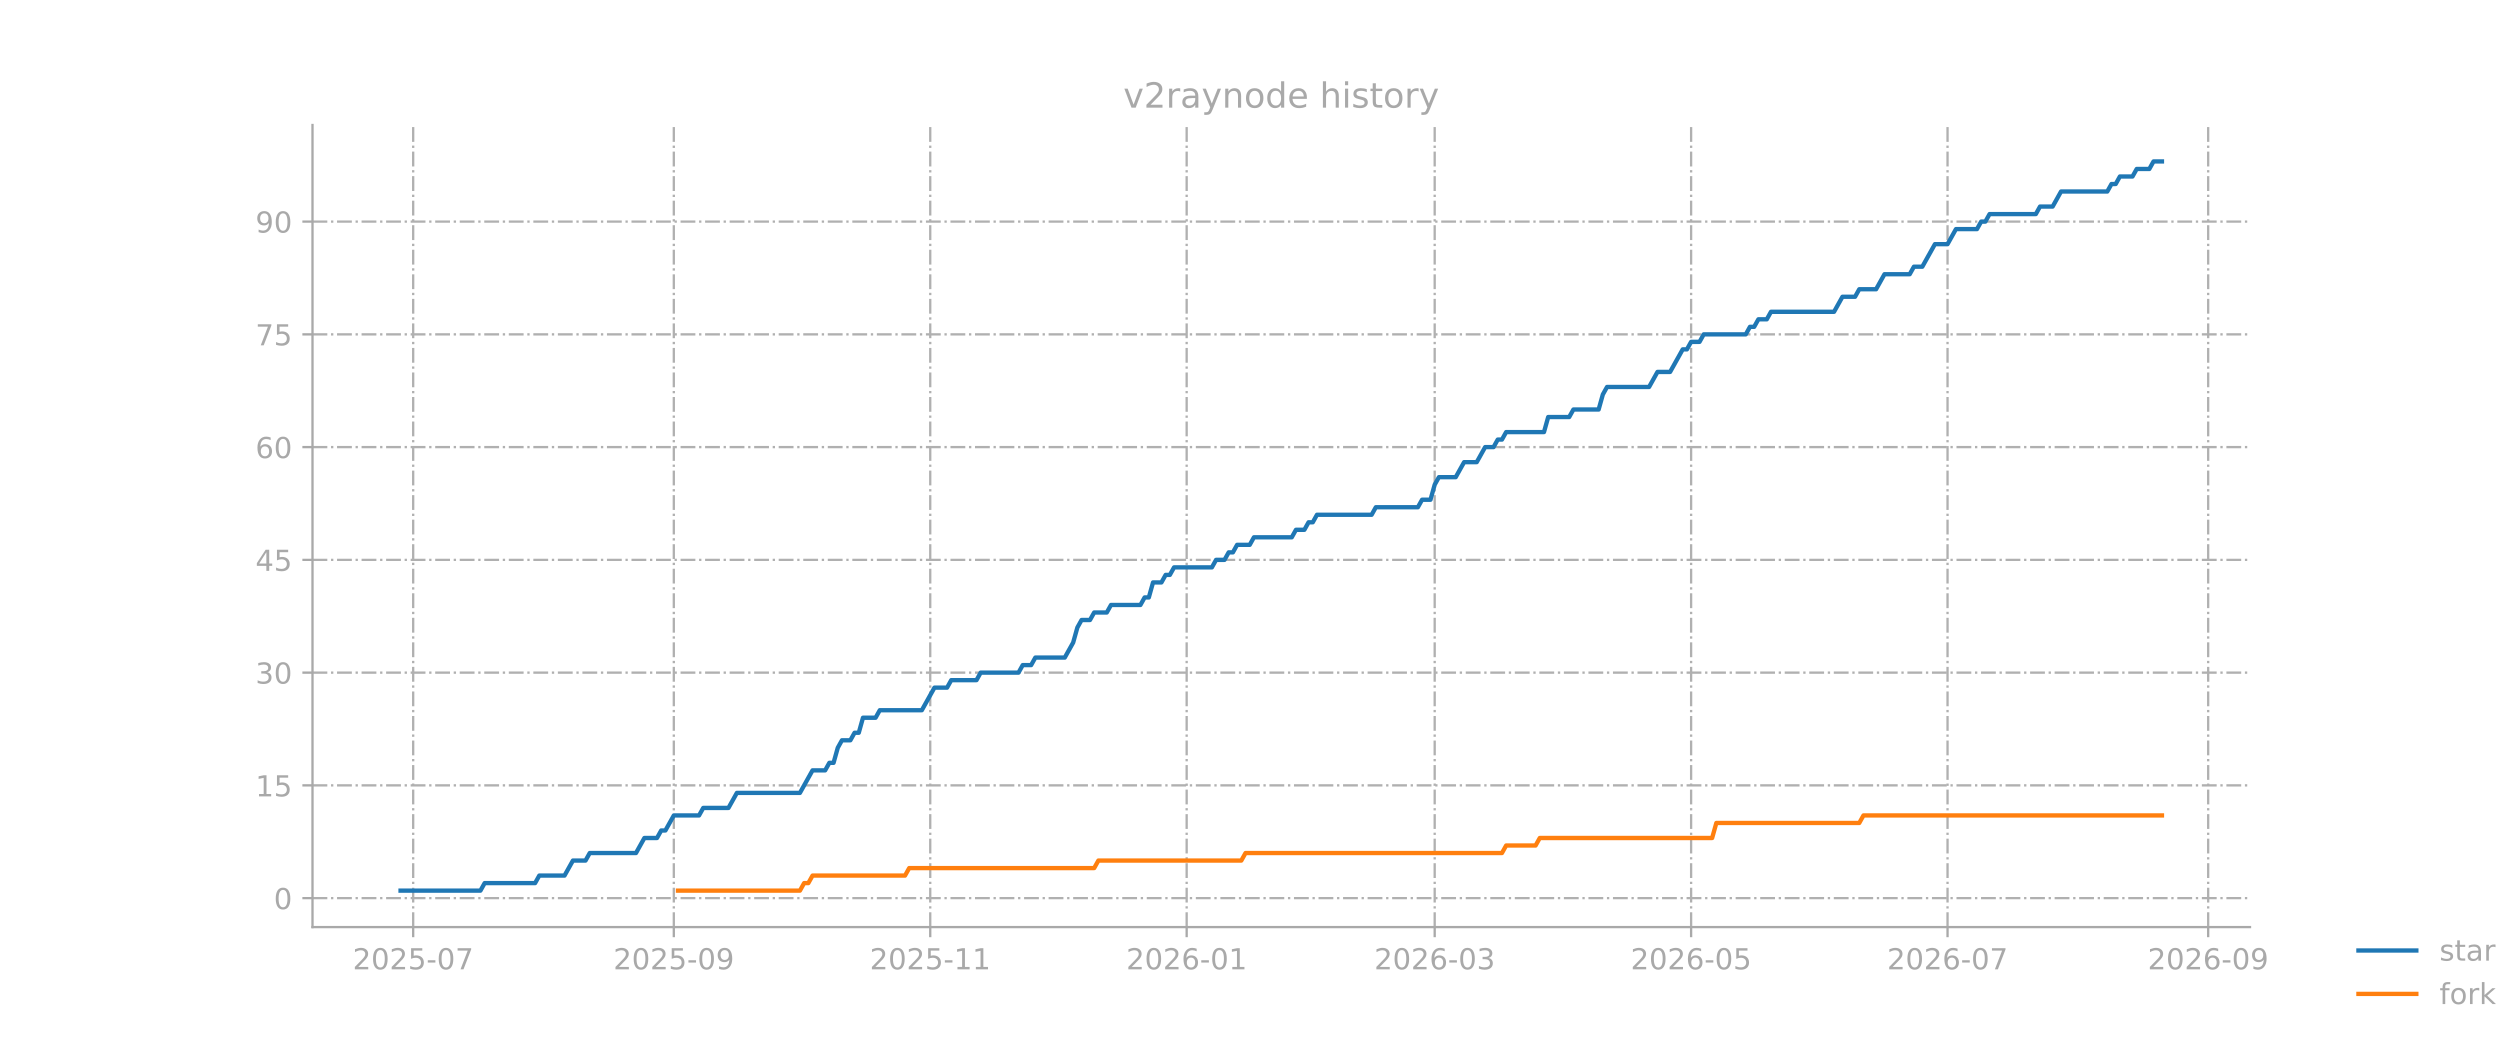
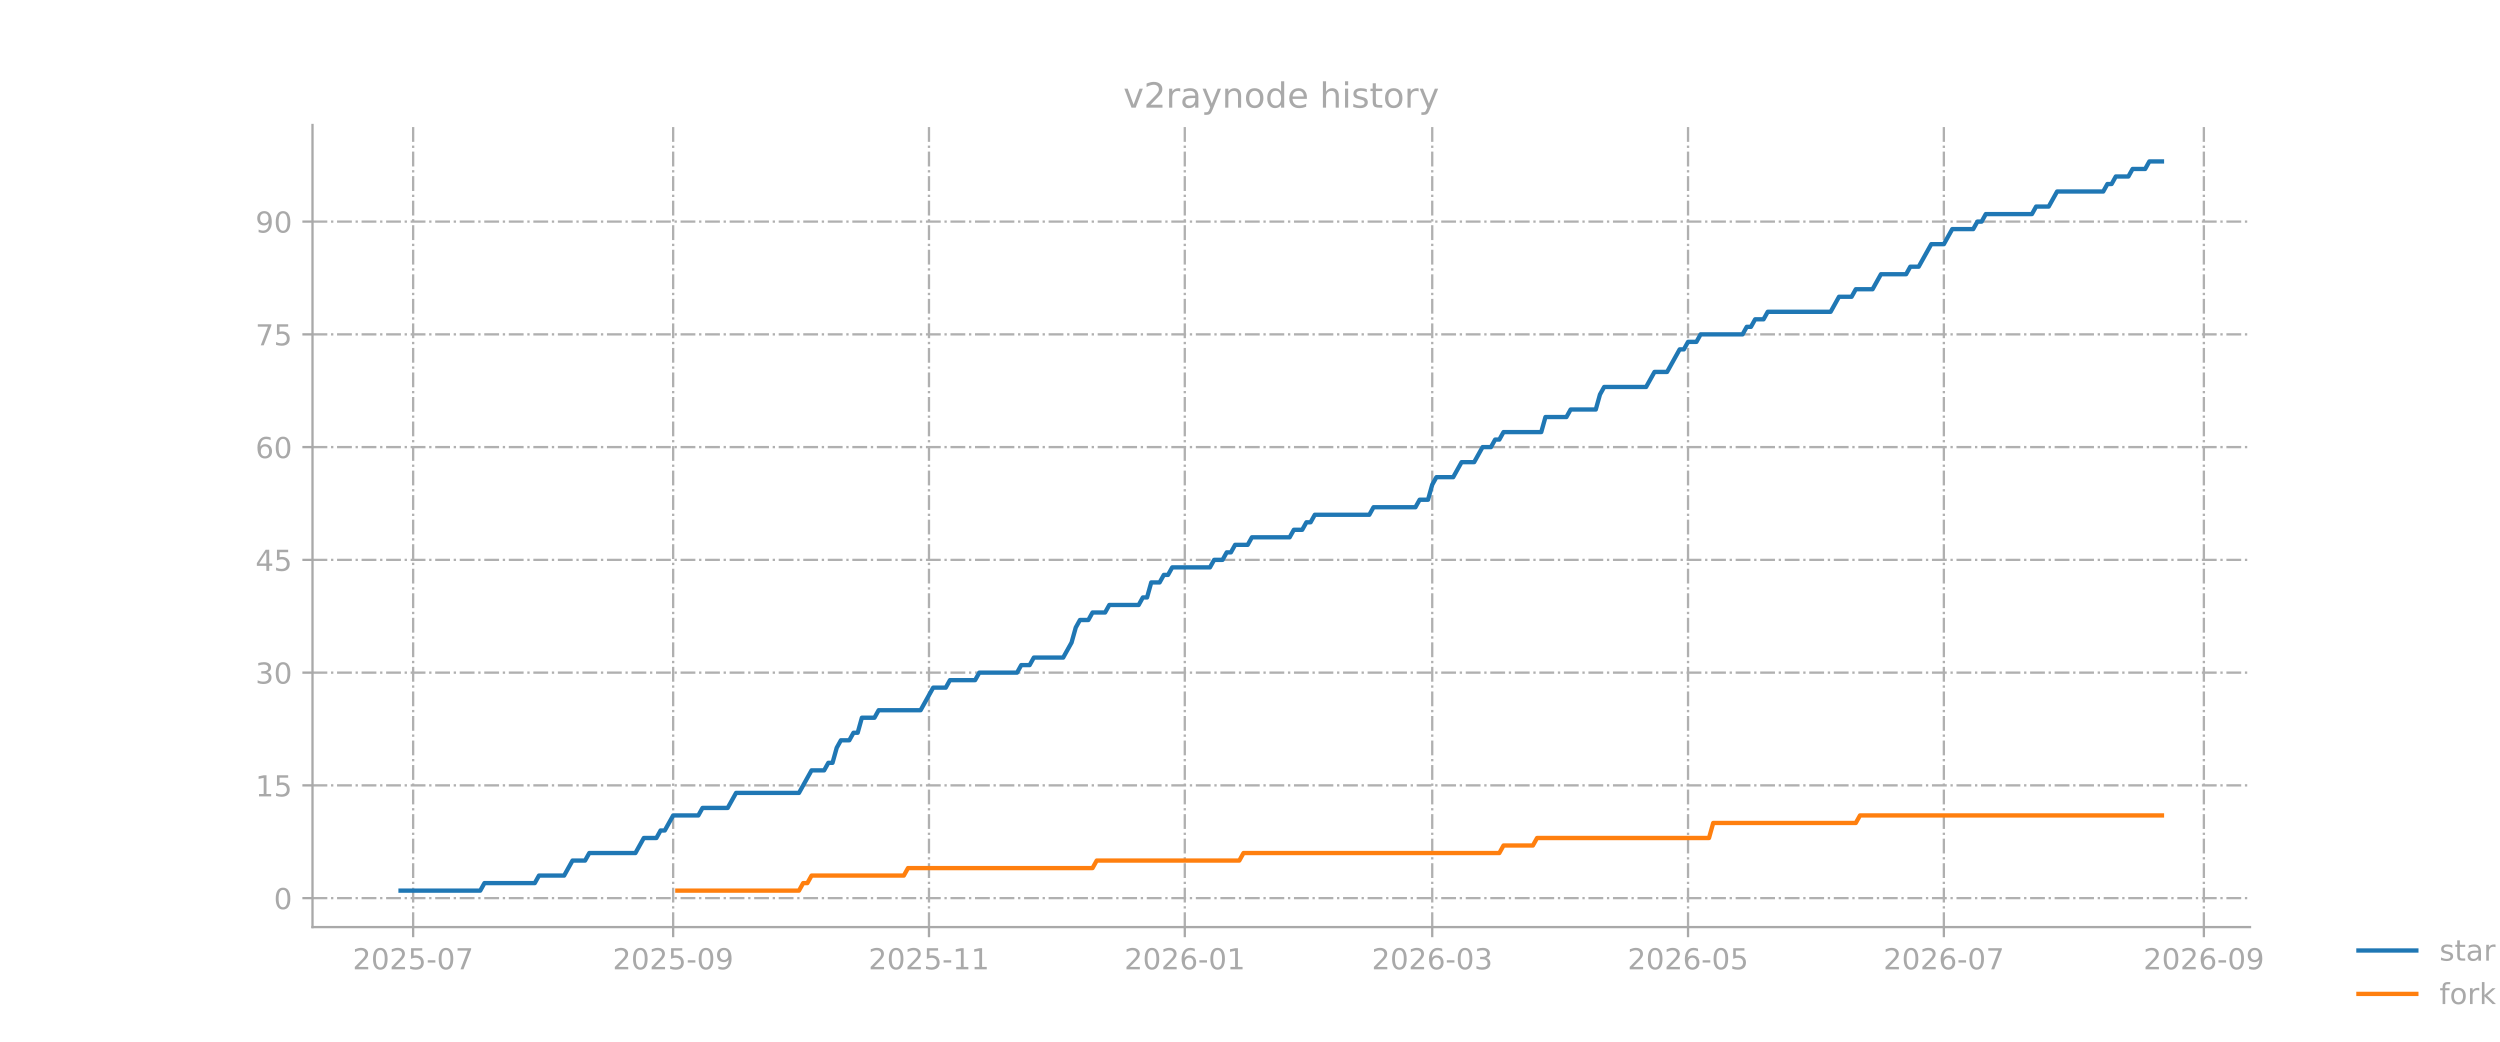
<svg xmlns="http://www.w3.org/2000/svg" xmlns:xlink="http://www.w3.org/1999/xlink" width="864pt" height="360pt" viewBox="0 0 864 360" version="1.1">
  <defs>
    <style type="text/css">*{stroke-linejoin: round; stroke-linecap: butt}</style>
  </defs>
  <g id="figure_1">
    <g id="patch_1">
      <path d="M 0 360  L 864 360  L 864 0  L 0 0  L 0 360  z " style="fill: none; opacity: 0" />
    </g>
    <g id="axes_1">
      <g id="patch_2">
        <path d="M 108 320.4  L 777.6 320.4  L 777.6 43.2  L 108 43.2  L 108 320.4  z " style="fill: none; opacity: 0" />
      </g>
      <g id="matplotlib.axis_1">
        <g id="xtick_1">
          <g id="line2d_1">
-             <path d="M 142.795 320.4  L 142.795 43.2  " clip-path="url(#p2f9c9a5c58)" style="fill: none; stroke-dasharray: 5.12,1.28,0.8,1.28; stroke-dashoffset: 0; stroke: #b0b0b0; stroke-width: 0.8" />
+             <path d="M 142.784 320.4  L 142.784 43.2  " clip-path="url(#pd4d6c31b87)" style="fill: none; stroke-dasharray: 5.12,1.28,0.8,1.28; stroke-dashoffset: 0; stroke: #b0b0b0; stroke-width: 0.8" />
          </g>
          <g id="line2d_2">
            <defs>
-               <path id="m6bf3523e8f" d="M 0 0  L 0 3.5  " style="stroke: #a9a9a9; stroke-width: 0.8" />
+               <path id="md8033466eb" d="M 0 0  L 0 3.5  " style="stroke: #a9a9a9; stroke-width: 0.8" />
            </defs>
            <g>
-               <use xlink:href="#m6bf3523e8f" x="142.795" y="320.4" style="fill: #a9a9a9; stroke: #a9a9a9; stroke-width: 0.8" />
+               <use xlink:href="#md8033466eb" x="142.784" y="320.4" style="fill: #a9a9a9; stroke: #a9a9a9; stroke-width: 0.8" />
            </g>
          </g>
          <g id="text_1">
-             <g style="fill: #a9a9a9" transform="translate(121.9034 334.9977) scale(0.1 -0.1)">
+             <g style="fill: #a9a9a9" transform="translate(121.893 334.9977) scale(0.1 -0.1)">
              <defs>
                <path id="DejaVuSans-15" d="M 1228 531  L 3431 531  L 3431 0  L 469 0  L 469 531  Q 828 903 1448 1529  Q 2069 2156 2228 2338  Q 2531 2678 2651 2914  Q 2772 3150 2772 3378  Q 2772 3750 2511 3984  Q 2250 4219 1831 4219  Q 1534 4219 1204 4116  Q 875 4013 500 3803  L 500 4441  Q 881 4594 1212 4672  Q 1544 4750 1819 4750  Q 2544 4750 2975 4387  Q 3406 4025 3406 3419  Q 3406 3131 3298 2873  Q 3191 2616 2906 2266  Q 2828 2175 2409 1742  Q 1991 1309 1228 531  z " transform="scale(0.015625)" />
                <path id="DejaVuSans-13" d="M 2034 4250  Q 1547 4250 1301 3770  Q 1056 3291 1056 2328  Q 1056 1369 1301 889  Q 1547 409 2034 409  Q 2525 409 2770 889  Q 3016 1369 3016 2328  Q 3016 3291 2770 3770  Q 2525 4250 2034 4250  z M 2034 4750  Q 2819 4750 3233 4129  Q 3647 3509 3647 2328  Q 3647 1150 3233 529  Q 2819 -91 2034 -91  Q 1250 -91 836 529  Q 422 1150 422 2328  Q 422 3509 836 4129  Q 1250 4750 2034 4750  z " transform="scale(0.015625)" />
                <path id="DejaVuSans-18" d="M 691 4666  L 3169 4666  L 3169 4134  L 1269 4134  L 1269 2991  Q 1406 3038 1543 3061  Q 1681 3084 1819 3084  Q 2600 3084 3056 2656  Q 3513 2228 3513 1497  Q 3513 744 3044 326  Q 2575 -91 1722 -91  Q 1428 -91 1123 -41  Q 819 9 494 109  L 494 744  Q 775 591 1075 516  Q 1375 441 1709 441  Q 2250 441 2565 725  Q 2881 1009 2881 1497  Q 2881 1984 2565 2268  Q 2250 2553 1709 2553  Q 1456 2553 1204 2497  Q 953 2441 691 2322  L 691 4666  z " transform="scale(0.015625)" />
                <path id="DejaVuSans-10" d="M 313 2009  L 1997 2009  L 1997 1497  L 313 1497  L 313 2009  z " transform="scale(0.015625)" />
                <path id="DejaVuSans-1a" d="M 525 4666  L 3525 4666  L 3525 4397  L 1831 0  L 1172 0  L 2766 4134  L 525 4134  L 525 4666  z " transform="scale(0.015625)" />
              </defs>
              <use xlink:href="#DejaVuSans-15" />
              <use xlink:href="#DejaVuSans-13" transform="translate(63.625 0)" />
              <use xlink:href="#DejaVuSans-15" transform="translate(127.25 0)" />
              <use xlink:href="#DejaVuSans-18" transform="translate(190.875 0)" />
              <use xlink:href="#DejaVuSans-10" transform="translate(254.5 0)" />
              <use xlink:href="#DejaVuSans-13" transform="translate(290.5781 0)" />
              <use xlink:href="#DejaVuSans-1a" transform="translate(354.2031 0)" />
            </g>
          </g>
        </g>
        <g id="xtick_2">
          <g id="line2d_3">
-             <path d="M 232.869 320.4  L 232.869 43.2  " clip-path="url(#p2f9c9a5c58)" style="fill: none; stroke-dasharray: 5.12,1.28,0.8,1.28; stroke-dashoffset: 0; stroke: #b0b0b0; stroke-width: 0.8" />
+             <path d="M 232.644 320.4  L 232.644 43.2  " clip-path="url(#pd4d6c31b87)" style="fill: none; stroke-dasharray: 5.12,1.28,0.8,1.28; stroke-dashoffset: 0; stroke: #b0b0b0; stroke-width: 0.8" />
          </g>
          <g id="line2d_4">
            <g>
-               <use xlink:href="#m6bf3523e8f" x="232.869" y="320.4" style="fill: #a9a9a9; stroke: #a9a9a9; stroke-width: 0.8" />
+               <use xlink:href="#md8033466eb" x="232.644" y="320.4" style="fill: #a9a9a9; stroke: #a9a9a9; stroke-width: 0.8" />
            </g>
          </g>
          <g id="text_2">
-             <g style="fill: #a9a9a9" transform="translate(211.9776 334.9977) scale(0.1 -0.1)">
+             <g style="fill: #a9a9a9" transform="translate(211.7527 334.9977) scale(0.1 -0.1)">
              <defs>
                <path id="DejaVuSans-1c" d="M 703 97  L 703 672  Q 941 559 1184 500  Q 1428 441 1663 441  Q 2288 441 2617 861  Q 2947 1281 2994 2138  Q 2813 1869 2534 1725  Q 2256 1581 1919 1581  Q 1219 1581 811 2004  Q 403 2428 403 3163  Q 403 3881 828 4315  Q 1253 4750 1959 4750  Q 2769 4750 3195 4129  Q 3622 3509 3622 2328  Q 3622 1225 3098 567  Q 2575 -91 1691 -91  Q 1453 -91 1209 -44  Q 966 3 703 97  z M 1959 2075  Q 2384 2075 2632 2365  Q 2881 2656 2881 3163  Q 2881 3666 2632 3958  Q 2384 4250 1959 4250  Q 1534 4250 1286 3958  Q 1038 3666 1038 3163  Q 1038 2656 1286 2365  Q 1534 2075 1959 2075  z " transform="scale(0.015625)" />
              </defs>
              <use xlink:href="#DejaVuSans-15" />
              <use xlink:href="#DejaVuSans-13" transform="translate(63.625 0)" />
              <use xlink:href="#DejaVuSans-15" transform="translate(127.25 0)" />
              <use xlink:href="#DejaVuSans-18" transform="translate(190.875 0)" />
              <use xlink:href="#DejaVuSans-10" transform="translate(254.5 0)" />
              <use xlink:href="#DejaVuSans-13" transform="translate(290.5781 0)" />
              <use xlink:href="#DejaVuSans-1c" transform="translate(354.2031 0)" />
            </g>
          </g>
        </g>
        <g id="xtick_3">
          <g id="line2d_5">
-             <path d="M 321.49 320.4  L 321.49 43.2  " clip-path="url(#p2f9c9a5c58)" style="fill: none; stroke-dasharray: 5.12,1.28,0.8,1.28; stroke-dashoffset: 0; stroke: #b0b0b0; stroke-width: 0.8" />
+             <path d="M 321.055 320.4  L 321.055 43.2  " clip-path="url(#pd4d6c31b87)" style="fill: none; stroke-dasharray: 5.12,1.28,0.8,1.28; stroke-dashoffset: 0; stroke: #b0b0b0; stroke-width: 0.8" />
          </g>
          <g id="line2d_6">
            <g>
-               <use xlink:href="#m6bf3523e8f" x="321.49" y="320.4" style="fill: #a9a9a9; stroke: #a9a9a9; stroke-width: 0.8" />
+               <use xlink:href="#md8033466eb" x="321.055" y="320.4" style="fill: #a9a9a9; stroke: #a9a9a9; stroke-width: 0.8" />
            </g>
          </g>
          <g id="text_3">
-             <g style="fill: #a9a9a9" transform="translate(300.599 334.9977) scale(0.1 -0.1)">
+             <g style="fill: #a9a9a9" transform="translate(300.1631 334.9977) scale(0.1 -0.1)">
              <defs>
                <path id="DejaVuSans-14" d="M 794 531  L 1825 531  L 1825 4091  L 703 3866  L 703 4441  L 1819 4666  L 2450 4666  L 2450 531  L 3481 531  L 3481 0  L 794 0  L 794 531  z " transform="scale(0.015625)" />
              </defs>
              <use xlink:href="#DejaVuSans-15" />
              <use xlink:href="#DejaVuSans-13" transform="translate(63.625 0)" />
              <use xlink:href="#DejaVuSans-15" transform="translate(127.25 0)" />
              <use xlink:href="#DejaVuSans-18" transform="translate(190.875 0)" />
              <use xlink:href="#DejaVuSans-10" transform="translate(254.5 0)" />
              <use xlink:href="#DejaVuSans-14" transform="translate(290.5781 0)" />
              <use xlink:href="#DejaVuSans-14" transform="translate(354.2031 0)" />
            </g>
          </g>
        </g>
        <g id="xtick_4">
          <g id="line2d_7">
-             <path d="M 410.112 320.4  L 410.112 43.2  " clip-path="url(#p2f9c9a5c58)" style="fill: none; stroke-dasharray: 5.12,1.28,0.8,1.28; stroke-dashoffset: 0; stroke: #b0b0b0; stroke-width: 0.8" />
+             <path d="M 409.465 320.4  L 409.465 43.2  " clip-path="url(#pd4d6c31b87)" style="fill: none; stroke-dasharray: 5.12,1.28,0.8,1.28; stroke-dashoffset: 0; stroke: #b0b0b0; stroke-width: 0.8" />
          </g>
          <g id="line2d_8">
            <g>
-               <use xlink:href="#m6bf3523e8f" x="410.112" y="320.4" style="fill: #a9a9a9; stroke: #a9a9a9; stroke-width: 0.8" />
+               <use xlink:href="#md8033466eb" x="409.465" y="320.4" style="fill: #a9a9a9; stroke: #a9a9a9; stroke-width: 0.8" />
            </g>
          </g>
          <g id="text_4">
-             <g style="fill: #a9a9a9" transform="translate(389.2204 334.9977) scale(0.1 -0.1)">
+             <g style="fill: #a9a9a9" transform="translate(388.5735 334.9977) scale(0.1 -0.1)">
              <defs>
                <path id="DejaVuSans-19" d="M 2113 2584  Q 1688 2584 1439 2293  Q 1191 2003 1191 1497  Q 1191 994 1439 701  Q 1688 409 2113 409  Q 2538 409 2786 701  Q 3034 994 3034 1497  Q 3034 2003 2786 2293  Q 2538 2584 2113 2584  z M 3366 4563  L 3366 3988  Q 3128 4100 2886 4159  Q 2644 4219 2406 4219  Q 1781 4219 1451 3797  Q 1122 3375 1075 2522  Q 1259 2794 1537 2939  Q 1816 3084 2150 3084  Q 2853 3084 3261 2657  Q 3669 2231 3669 1497  Q 3669 778 3244 343  Q 2819 -91 2113 -91  Q 1303 -91 875 529  Q 447 1150 447 2328  Q 447 3434 972 4092  Q 1497 4750 2381 4750  Q 2619 4750 2861 4703  Q 3103 4656 3366 4563  z " transform="scale(0.015625)" />
              </defs>
              <use xlink:href="#DejaVuSans-15" />
              <use xlink:href="#DejaVuSans-13" transform="translate(63.625 0)" />
              <use xlink:href="#DejaVuSans-15" transform="translate(127.25 0)" />
              <use xlink:href="#DejaVuSans-19" transform="translate(190.875 0)" />
              <use xlink:href="#DejaVuSans-10" transform="translate(254.5 0)" />
              <use xlink:href="#DejaVuSans-13" transform="translate(290.5781 0)" />
              <use xlink:href="#DejaVuSans-14" transform="translate(354.2031 0)" />
            </g>
          </g>
        </g>
        <g id="xtick_5">
          <g id="line2d_9">
-             <path d="M 495.828 320.4  L 495.828 43.2  " clip-path="url(#p2f9c9a5c58)" style="fill: none; stroke-dasharray: 5.12,1.28,0.8,1.28; stroke-dashoffset: 0; stroke: #b0b0b0; stroke-width: 0.8" />
+             <path d="M 494.977 320.4  L 494.977 43.2  " clip-path="url(#pd4d6c31b87)" style="fill: none; stroke-dasharray: 5.12,1.28,0.8,1.28; stroke-dashoffset: 0; stroke: #b0b0b0; stroke-width: 0.8" />
          </g>
          <g id="line2d_10">
            <g>
-               <use xlink:href="#m6bf3523e8f" x="495.828" y="320.4" style="fill: #a9a9a9; stroke: #a9a9a9; stroke-width: 0.8" />
+               <use xlink:href="#md8033466eb" x="494.977" y="320.4" style="fill: #a9a9a9; stroke: #a9a9a9; stroke-width: 0.8" />
            </g>
          </g>
          <g id="text_5">
-             <g style="fill: #a9a9a9" transform="translate(474.9361 334.9977) scale(0.1 -0.1)">
+             <g style="fill: #a9a9a9" transform="translate(474.0852 334.9977) scale(0.1 -0.1)">
              <defs>
                <path id="DejaVuSans-16" d="M 2597 2516  Q 3050 2419 3304 2112  Q 3559 1806 3559 1356  Q 3559 666 3084 287  Q 2609 -91 1734 -91  Q 1441 -91 1130 -33  Q 819 25 488 141  L 488 750  Q 750 597 1062 519  Q 1375 441 1716 441  Q 2309 441 2620 675  Q 2931 909 2931 1356  Q 2931 1769 2642 2001  Q 2353 2234 1838 2234  L 1294 2234  L 1294 2753  L 1863 2753  Q 2328 2753 2575 2939  Q 2822 3125 2822 3475  Q 2822 3834 2567 4026  Q 2313 4219 1838 4219  Q 1578 4219 1281 4162  Q 984 4106 628 3988  L 628 4550  Q 988 4650 1302 4700  Q 1616 4750 1894 4750  Q 2613 4750 3031 4423  Q 3450 4097 3450 3541  Q 3450 3153 3228 2886  Q 3006 2619 2597 2516  z " transform="scale(0.015625)" />
              </defs>
              <use xlink:href="#DejaVuSans-15" />
              <use xlink:href="#DejaVuSans-13" transform="translate(63.625 0)" />
              <use xlink:href="#DejaVuSans-15" transform="translate(127.25 0)" />
              <use xlink:href="#DejaVuSans-19" transform="translate(190.875 0)" />
              <use xlink:href="#DejaVuSans-10" transform="translate(254.5 0)" />
              <use xlink:href="#DejaVuSans-13" transform="translate(290.5781 0)" />
              <use xlink:href="#DejaVuSans-16" transform="translate(354.2031 0)" />
            </g>
          </g>
        </g>
        <g id="xtick_6">
          <g id="line2d_11">
-             <path d="M 584.449 320.4  L 584.449 43.2  " clip-path="url(#p2f9c9a5c58)" style="fill: none; stroke-dasharray: 5.12,1.28,0.8,1.28; stroke-dashoffset: 0; stroke: #b0b0b0; stroke-width: 0.8" />
+             <path d="M 583.387 320.4  L 583.387 43.2  " clip-path="url(#pd4d6c31b87)" style="fill: none; stroke-dasharray: 5.12,1.28,0.8,1.28; stroke-dashoffset: 0; stroke: #b0b0b0; stroke-width: 0.8" />
          </g>
          <g id="line2d_12">
            <g>
-               <use xlink:href="#m6bf3523e8f" x="584.449" y="320.4" style="fill: #a9a9a9; stroke: #a9a9a9; stroke-width: 0.8" />
+               <use xlink:href="#md8033466eb" x="583.387" y="320.4" style="fill: #a9a9a9; stroke: #a9a9a9; stroke-width: 0.8" />
            </g>
          </g>
          <g id="text_6">
-             <g style="fill: #a9a9a9" transform="translate(563.5575 334.9977) scale(0.1 -0.1)">
+             <g style="fill: #a9a9a9" transform="translate(562.4956 334.9977) scale(0.1 -0.1)">
              <use xlink:href="#DejaVuSans-15" />
              <use xlink:href="#DejaVuSans-13" transform="translate(63.625 0)" />
              <use xlink:href="#DejaVuSans-15" transform="translate(127.25 0)" />
              <use xlink:href="#DejaVuSans-19" transform="translate(190.875 0)" />
              <use xlink:href="#DejaVuSans-10" transform="translate(254.5 0)" />
              <use xlink:href="#DejaVuSans-13" transform="translate(290.5781 0)" />
              <use xlink:href="#DejaVuSans-18" transform="translate(354.2031 0)" />
            </g>
          </g>
        </g>
        <g id="xtick_7">
          <g id="line2d_13">
-             <path d="M 673.07 320.4  L 673.07 43.2  " clip-path="url(#p2f9c9a5c58)" style="fill: none; stroke-dasharray: 5.12,1.28,0.8,1.28; stroke-dashoffset: 0; stroke: #b0b0b0; stroke-width: 0.8" />
+             <path d="M 671.797 320.4  L 671.797 43.2  " clip-path="url(#pd4d6c31b87)" style="fill: none; stroke-dasharray: 5.12,1.28,0.8,1.28; stroke-dashoffset: 0; stroke: #b0b0b0; stroke-width: 0.8" />
          </g>
          <g id="line2d_14">
            <g>
-               <use xlink:href="#m6bf3523e8f" x="673.07" y="320.4" style="fill: #a9a9a9; stroke: #a9a9a9; stroke-width: 0.8" />
+               <use xlink:href="#md8033466eb" x="671.797" y="320.4" style="fill: #a9a9a9; stroke: #a9a9a9; stroke-width: 0.8" />
            </g>
          </g>
          <g id="text_7">
-             <g style="fill: #a9a9a9" transform="translate(652.1789 334.9977) scale(0.1 -0.1)">
+             <g style="fill: #a9a9a9" transform="translate(650.906 334.9977) scale(0.1 -0.1)">
              <use xlink:href="#DejaVuSans-15" />
              <use xlink:href="#DejaVuSans-13" transform="translate(63.625 0)" />
              <use xlink:href="#DejaVuSans-15" transform="translate(127.25 0)" />
              <use xlink:href="#DejaVuSans-19" transform="translate(190.875 0)" />
              <use xlink:href="#DejaVuSans-10" transform="translate(254.5 0)" />
              <use xlink:href="#DejaVuSans-13" transform="translate(290.5781 0)" />
              <use xlink:href="#DejaVuSans-1a" transform="translate(354.2031 0)" />
            </g>
          </g>
        </g>
        <g id="xtick_8">
          <g id="line2d_15">
-             <path d="M 763.145 320.4  L 763.145 43.2  " clip-path="url(#p2f9c9a5c58)" style="fill: none; stroke-dasharray: 5.12,1.28,0.8,1.28; stroke-dashoffset: 0; stroke: #b0b0b0; stroke-width: 0.8" />
+             <path d="M 761.657 320.4  L 761.657 43.2  " clip-path="url(#pd4d6c31b87)" style="fill: none; stroke-dasharray: 5.12,1.28,0.8,1.28; stroke-dashoffset: 0; stroke: #b0b0b0; stroke-width: 0.8" />
          </g>
          <g id="line2d_16">
            <g>
-               <use xlink:href="#m6bf3523e8f" x="763.145" y="320.4" style="fill: #a9a9a9; stroke: #a9a9a9; stroke-width: 0.8" />
+               <use xlink:href="#md8033466eb" x="761.657" y="320.4" style="fill: #a9a9a9; stroke: #a9a9a9; stroke-width: 0.8" />
            </g>
          </g>
          <g id="text_8">
-             <g style="fill: #a9a9a9" transform="translate(742.2531 334.9977) scale(0.1 -0.1)">
+             <g style="fill: #a9a9a9" transform="translate(740.7657 334.9977) scale(0.1 -0.1)">
              <use xlink:href="#DejaVuSans-15" />
              <use xlink:href="#DejaVuSans-13" transform="translate(63.625 0)" />
              <use xlink:href="#DejaVuSans-15" transform="translate(127.25 0)" />
              <use xlink:href="#DejaVuSans-19" transform="translate(190.875 0)" />
              <use xlink:href="#DejaVuSans-10" transform="translate(254.5 0)" />
              <use xlink:href="#DejaVuSans-13" transform="translate(290.5781 0)" />
              <use xlink:href="#DejaVuSans-1c" transform="translate(354.2031 0)" />
            </g>
          </g>
        </g>
      </g>
      <g id="matplotlib.axis_2">
        <g id="ytick_1">
          <g id="line2d_17">
-             <path d="M 108 310.398  L 777.6 310.398  " clip-path="url(#p2f9c9a5c58)" style="fill: none; stroke-dasharray: 5.12,1.28,0.8,1.28; stroke-dashoffset: 0; stroke: #b0b0b0; stroke-width: 0.8" />
+             <path d="M 108 310.398  L 777.6 310.398  " clip-path="url(#pd4d6c31b87)" style="fill: none; stroke-dasharray: 5.12,1.28,0.8,1.28; stroke-dashoffset: 0; stroke: #b0b0b0; stroke-width: 0.8" />
          </g>
          <g id="line2d_18">
            <defs>
-               <path id="m1bc4c76078" d="M 0 0  L -3.5 0  " style="stroke: #a9a9a9; stroke-width: 0.8" />
+               <path id="m3fe2260730" d="M 0 0  L -3.5 0  " style="stroke: #a9a9a9; stroke-width: 0.8" />
            </defs>
            <g>
-               <use xlink:href="#m1bc4c76078" x="108" y="310.398" style="fill: #a9a9a9; stroke: #a9a9a9; stroke-width: 0.8" />
+               <use xlink:href="#m3fe2260730" x="108" y="310.398" style="fill: #a9a9a9; stroke: #a9a9a9; stroke-width: 0.8" />
            </g>
          </g>
          <g id="text_9">
            <g style="fill: #a9a9a9" transform="translate(94.6375 314.1968) scale(0.1 -0.1)">
              <use xlink:href="#DejaVuSans-13" />
            </g>
          </g>
        </g>
        <g id="ytick_2">
          <g id="line2d_19">
-             <path d="M 108 271.429  L 777.6 271.429  " clip-path="url(#p2f9c9a5c58)" style="fill: none; stroke-dasharray: 5.12,1.28,0.8,1.28; stroke-dashoffset: 0; stroke: #b0b0b0; stroke-width: 0.8" />
+             <path d="M 108 271.429  L 777.6 271.429  " clip-path="url(#pd4d6c31b87)" style="fill: none; stroke-dasharray: 5.12,1.28,0.8,1.28; stroke-dashoffset: 0; stroke: #b0b0b0; stroke-width: 0.8" />
          </g>
          <g id="line2d_20">
            <g>
-               <use xlink:href="#m1bc4c76078" x="108" y="271.429" style="fill: #a9a9a9; stroke: #a9a9a9; stroke-width: 0.8" />
+               <use xlink:href="#m3fe2260730" x="108" y="271.429" style="fill: #a9a9a9; stroke: #a9a9a9; stroke-width: 0.8" />
            </g>
          </g>
          <g id="text_10">
            <g style="fill: #a9a9a9" transform="translate(88.275 275.2277) scale(0.1 -0.1)">
              <use xlink:href="#DejaVuSans-14" />
              <use xlink:href="#DejaVuSans-18" transform="translate(63.625 0)" />
            </g>
          </g>
        </g>
        <g id="ytick_3">
          <g id="line2d_21">
-             <path d="M 108 232.46  L 777.6 232.46  " clip-path="url(#p2f9c9a5c58)" style="fill: none; stroke-dasharray: 5.12,1.28,0.8,1.28; stroke-dashoffset: 0; stroke: #b0b0b0; stroke-width: 0.8" />
+             <path d="M 108 232.46  L 777.6 232.46  " clip-path="url(#pd4d6c31b87)" style="fill: none; stroke-dasharray: 5.12,1.28,0.8,1.28; stroke-dashoffset: 0; stroke: #b0b0b0; stroke-width: 0.8" />
          </g>
          <g id="line2d_22">
            <g>
-               <use xlink:href="#m1bc4c76078" x="108" y="232.46" style="fill: #a9a9a9; stroke: #a9a9a9; stroke-width: 0.8" />
+               <use xlink:href="#m3fe2260730" x="108" y="232.46" style="fill: #a9a9a9; stroke: #a9a9a9; stroke-width: 0.8" />
            </g>
          </g>
          <g id="text_11">
            <g style="fill: #a9a9a9" transform="translate(88.275 236.2586) scale(0.1 -0.1)">
              <use xlink:href="#DejaVuSans-16" />
              <use xlink:href="#DejaVuSans-13" transform="translate(63.625 0)" />
            </g>
          </g>
        </g>
        <g id="ytick_4">
          <g id="line2d_23">
-             <path d="M 108 193.491  L 777.6 193.491  " clip-path="url(#p2f9c9a5c58)" style="fill: none; stroke-dasharray: 5.12,1.28,0.8,1.28; stroke-dashoffset: 0; stroke: #b0b0b0; stroke-width: 0.8" />
+             <path d="M 108 193.491  L 777.6 193.491  " clip-path="url(#pd4d6c31b87)" style="fill: none; stroke-dasharray: 5.12,1.28,0.8,1.28; stroke-dashoffset: 0; stroke: #b0b0b0; stroke-width: 0.8" />
          </g>
          <g id="line2d_24">
            <g>
-               <use xlink:href="#m1bc4c76078" x="108" y="193.491" style="fill: #a9a9a9; stroke: #a9a9a9; stroke-width: 0.8" />
+               <use xlink:href="#m3fe2260730" x="108" y="193.491" style="fill: #a9a9a9; stroke: #a9a9a9; stroke-width: 0.8" />
            </g>
          </g>
          <g id="text_12">
            <g style="fill: #a9a9a9" transform="translate(88.275 197.2895) scale(0.1 -0.1)">
              <defs>
                <path id="DejaVuSans-17" d="M 2419 4116  L 825 1625  L 2419 1625  L 2419 4116  z M 2253 4666  L 3047 4666  L 3047 1625  L 3713 1625  L 3713 1100  L 3047 1100  L 3047 0  L 2419 0  L 2419 1100  L 313 1100  L 313 1709  L 2253 4666  z " transform="scale(0.015625)" />
              </defs>
              <use xlink:href="#DejaVuSans-17" />
              <use xlink:href="#DejaVuSans-18" transform="translate(63.625 0)" />
            </g>
          </g>
        </g>
        <g id="ytick_5">
          <g id="line2d_25">
-             <path d="M 108 154.522  L 777.6 154.522  " clip-path="url(#p2f9c9a5c58)" style="fill: none; stroke-dasharray: 5.12,1.28,0.8,1.28; stroke-dashoffset: 0; stroke: #b0b0b0; stroke-width: 0.8" />
+             <path d="M 108 154.522  L 777.6 154.522  " clip-path="url(#pd4d6c31b87)" style="fill: none; stroke-dasharray: 5.12,1.28,0.8,1.28; stroke-dashoffset: 0; stroke: #b0b0b0; stroke-width: 0.8" />
          </g>
          <g id="line2d_26">
            <g>
-               <use xlink:href="#m1bc4c76078" x="108" y="154.522" style="fill: #a9a9a9; stroke: #a9a9a9; stroke-width: 0.8" />
+               <use xlink:href="#m3fe2260730" x="108" y="154.522" style="fill: #a9a9a9; stroke: #a9a9a9; stroke-width: 0.8" />
            </g>
          </g>
          <g id="text_13">
            <g style="fill: #a9a9a9" transform="translate(88.275 158.3205) scale(0.1 -0.1)">
              <use xlink:href="#DejaVuSans-19" />
              <use xlink:href="#DejaVuSans-13" transform="translate(63.625 0)" />
            </g>
          </g>
        </g>
        <g id="ytick_6">
          <g id="line2d_27">
-             <path d="M 108 115.553  L 777.6 115.553  " clip-path="url(#p2f9c9a5c58)" style="fill: none; stroke-dasharray: 5.12,1.28,0.8,1.28; stroke-dashoffset: 0; stroke: #b0b0b0; stroke-width: 0.8" />
+             <path d="M 108 115.553  L 777.6 115.553  " clip-path="url(#pd4d6c31b87)" style="fill: none; stroke-dasharray: 5.12,1.28,0.8,1.28; stroke-dashoffset: 0; stroke: #b0b0b0; stroke-width: 0.8" />
          </g>
          <g id="line2d_28">
            <g>
-               <use xlink:href="#m1bc4c76078" x="108" y="115.553" style="fill: #a9a9a9; stroke: #a9a9a9; stroke-width: 0.8" />
+               <use xlink:href="#m3fe2260730" x="108" y="115.553" style="fill: #a9a9a9; stroke: #a9a9a9; stroke-width: 0.8" />
            </g>
          </g>
          <g id="text_14">
            <g style="fill: #a9a9a9" transform="translate(88.275 119.3514) scale(0.1 -0.1)">
              <use xlink:href="#DejaVuSans-1a" />
              <use xlink:href="#DejaVuSans-18" transform="translate(63.625 0)" />
            </g>
          </g>
        </g>
        <g id="ytick_7">
          <g id="line2d_29">
-             <path d="M 108 76.584  L 777.6 76.584  " clip-path="url(#p2f9c9a5c58)" style="fill: none; stroke-dasharray: 5.12,1.28,0.8,1.28; stroke-dashoffset: 0; stroke: #b0b0b0; stroke-width: 0.8" />
+             <path d="M 108 76.584  L 777.6 76.584  " clip-path="url(#pd4d6c31b87)" style="fill: none; stroke-dasharray: 5.12,1.28,0.8,1.28; stroke-dashoffset: 0; stroke: #b0b0b0; stroke-width: 0.8" />
          </g>
          <g id="line2d_30">
            <g>
-               <use xlink:href="#m1bc4c76078" x="108" y="76.584" style="fill: #a9a9a9; stroke: #a9a9a9; stroke-width: 0.8" />
+               <use xlink:href="#m3fe2260730" x="108" y="76.584" style="fill: #a9a9a9; stroke: #a9a9a9; stroke-width: 0.8" />
            </g>
          </g>
          <g id="text_15">
            <g style="fill: #a9a9a9" transform="translate(88.275 80.38233) scale(0.1 -0.1)">
              <use xlink:href="#DejaVuSans-1c" />
              <use xlink:href="#DejaVuSans-13" transform="translate(63.625 0)" />
            </g>
          </g>
        </g>
      </g>
      <g id="line2d_31">
-         <path d="M 138.436 307.8  L 166.04 307.8  L 167.493 305.202  L 184.926 305.202  L 186.379 302.604  L 195.096 302.604  L 198.002 297.408  L 202.36 297.408  L 203.813 294.81  L 219.794 294.81  L 222.699 289.614  L 227.058 289.614  L 228.511 287.016  L 229.963 287.016  L 232.869 281.821  L 241.586 281.821  L 243.039 279.223  L 251.756 279.223  L 254.661 274.027  L 276.453 274.027  L 280.812 266.233  L 285.17 266.233  L 286.623 263.635  L 288.076 263.635  L 289.529 258.439  L 290.981 255.841  L 293.887 255.841  L 295.34 253.243  L 296.793 253.243  L 298.245 248.047  L 302.604 248.047  L 304.057 245.449  L 318.585 245.449  L 322.943 237.656  L 327.302 237.656  L 328.754 235.058  L 337.471 235.058  L 338.924 232.46  L 351.999 232.46  L 353.452 229.862  L 356.358 229.862  L 357.811 227.264  L 367.98 227.264  L 370.886 222.068  L 372.339 216.872  L 373.792 214.274  L 376.697 214.274  L 378.15 211.676  L 382.508 211.676  L 383.961 209.078  L 394.131 209.078  L 395.584 206.48  L 397.036 206.48  L 398.489 201.285  L 401.395 201.285  L 402.848 198.687  L 404.301 198.687  L 405.753 196.089  L 418.829 196.089  L 420.281 193.491  L 423.187 193.491  L 424.64 190.893  L 426.093 190.893  L 427.545 188.295  L 431.904 188.295  L 433.357 185.697  L 446.432 185.697  L 447.885 183.099  L 450.79 183.099  L 452.243 180.501  L 453.696 180.501  L 455.149 177.903  L 474.035 177.903  L 475.488 175.305  L 490.016 175.305  L 491.469 172.707  L 494.375 172.707  L 495.828 167.511  L 497.28 164.913  L 503.092 164.913  L 505.997 159.718  L 510.356 159.718  L 513.261 154.522  L 516.167 154.522  L 517.62 151.924  L 519.073 151.924  L 520.525 149.326  L 533.601 149.326  L 535.053 144.13  L 542.317 144.13  L 543.77 141.532  L 552.487 141.532  L 553.94 136.336  L 555.393 133.738  L 569.921 133.738  L 572.826 128.542  L 577.185 128.542  L 581.543 120.748  L 582.996 120.748  L 584.449 118.151  L 587.355 118.151  L 588.807 115.553  L 603.335 115.553  L 604.788 112.955  L 606.241 112.955  L 607.694 110.357  L 610.6 110.357  L 612.052 107.759  L 633.844 107.759  L 636.75 102.563  L 641.109 102.563  L 642.561 99.965  L 648.373 99.965  L 651.278 94.769  L 659.995 94.769  L 661.448 92.171  L 664.353 92.171  L 668.712 84.377  L 673.07 84.377  L 675.976 79.181  L 683.24 79.181  L 684.693 76.584  L 686.146 76.584  L 687.598 73.986  L 703.579 73.986  L 705.032 71.388  L 709.391 71.388  L 712.296 66.192  L 728.277 66.192  L 729.73 63.594  L 731.183 63.594  L 732.636 60.996  L 736.994 60.996  L 738.447 58.398  L 742.805 58.398  L 744.258 55.8  L 747.164 55.8  L 747.164 55.8  " clip-path="url(#p2f9c9a5c58)" style="fill: none; stroke: #1f77b4; stroke-width: 1.5; stroke-linecap: square" />
+         <path d="M 138.436 307.8  L 165.974 307.8  L 167.423 305.202  L 184.816 305.202  L 186.265 302.604  L 194.961 302.604  L 197.86 297.408  L 202.208 297.408  L 203.657 294.81  L 219.6 294.81  L 222.499 289.614  L 226.847 289.614  L 228.296 287.016  L 229.745 287.016  L 232.644 281.821  L 241.34 281.821  L 242.79 279.223  L 251.486 279.223  L 254.384 274.027  L 276.125 274.027  L 280.473 266.233  L 284.821 266.233  L 286.27 263.635  L 287.719 263.635  L 289.169 258.439  L 290.618 255.841  L 293.517 255.841  L 294.966 253.243  L 296.416 253.243  L 297.865 248.047  L 302.213 248.047  L 303.662 245.449  L 318.156 245.449  L 322.504 237.656  L 326.852 237.656  L 328.301 235.058  L 336.997 235.058  L 338.447 232.46  L 351.491 232.46  L 352.94 229.862  L 355.839 229.862  L 357.288 227.264  L 367.434 227.264  L 370.332 222.068  L 371.782 216.872  L 373.231 214.274  L 376.13 214.274  L 377.579 211.676  L 381.927 211.676  L 383.377 209.078  L 393.522 209.078  L 394.971 206.48  L 396.421 206.48  L 397.87 201.285  L 400.769 201.285  L 402.218 198.687  L 403.668 198.687  L 405.117 196.089  L 418.161 196.089  L 419.61 193.491  L 422.509 193.491  L 423.958 190.893  L 425.408 190.893  L 426.857 188.295  L 431.205 188.295  L 432.655 185.697  L 445.699 185.697  L 447.148 183.099  L 450.047 183.099  L 451.496 180.501  L 452.945 180.501  L 454.395 177.903  L 473.236 177.903  L 474.686 175.305  L 489.179 175.305  L 490.629 172.707  L 493.527 172.707  L 494.977 167.511  L 496.426 164.913  L 502.223 164.913  L 505.122 159.718  L 509.47 159.718  L 512.369 154.522  L 515.268 154.522  L 516.717 151.924  L 518.166 151.924  L 519.616 149.326  L 532.66 149.326  L 534.109 144.13  L 541.356 144.13  L 542.805 141.532  L 551.501 141.532  L 552.951 136.336  L 554.4 133.738  L 568.894 133.738  L 571.792 128.542  L 576.14 128.542  L 580.488 120.748  L 581.938 120.748  L 583.387 118.151  L 586.286 118.151  L 587.735 115.553  L 602.229 115.553  L 603.678 112.955  L 605.127 112.955  L 606.577 110.357  L 609.475 110.357  L 610.925 107.759  L 632.665 107.759  L 635.564 102.563  L 639.912 102.563  L 641.361 99.965  L 647.158 99.965  L 650.057 94.769  L 658.753 94.769  L 660.203 92.171  L 663.101 92.171  L 667.449 84.377  L 671.797 84.377  L 674.696 79.181  L 681.943 79.181  L 683.392 76.584  L 684.842 76.584  L 686.291 73.986  L 702.234 73.986  L 703.683 71.388  L 708.031 71.388  L 710.93 66.192  L 726.873 66.192  L 728.322 63.594  L 729.771 63.594  L 731.221 60.996  L 735.569 60.996  L 737.018 58.398  L 741.366 58.398  L 742.816 55.8  L 747.164 55.8  L 747.164 55.8  " clip-path="url(#pd4d6c31b87)" style="fill: none; stroke: #1f77b4; stroke-width: 1.5; stroke-linecap: square" />
      </g>
      <g id="line2d_32">
-         <path d="M 234.322 307.8  L 276.453 307.8  L 277.906 305.202  L 279.359 305.202  L 280.812 302.604  L 312.774 302.604  L 314.226 300.006  L 378.15 300.006  L 379.603 297.408  L 428.998 297.408  L 430.451 294.81  L 519.073 294.81  L 520.525 292.212  L 530.695 292.212  L 532.148 289.614  L 591.713 289.614  L 593.166 284.419  L 642.561 284.419  L 644.014 281.821  L 747.164 281.821  L 747.164 281.821  " clip-path="url(#p2f9c9a5c58)" style="fill: none; stroke: #ff7f0e; stroke-width: 1.5; stroke-linecap: square" />
+         <path d="M 234.094 307.8  L 276.125 307.8  L 277.574 305.202  L 279.023 305.202  L 280.473 302.604  L 312.358 302.604  L 313.808 300.006  L 377.579 300.006  L 379.029 297.408  L 428.306 297.408  L 429.756 294.81  L 518.166 294.81  L 519.616 292.212  L 529.761 292.212  L 531.21 289.614  L 590.634 289.614  L 592.083 284.419  L 641.361 284.419  L 642.81 281.821  L 747.164 281.821  L 747.164 281.821  " clip-path="url(#pd4d6c31b87)" style="fill: none; stroke: #ff7f0e; stroke-width: 1.5; stroke-linecap: square" />
      </g>
      <g id="patch_3">
        <path d="M 108 320.4  L 108 43.2  " style="fill: none; stroke: #a9a9a9; stroke-width: 0.8; stroke-linejoin: miter; stroke-linecap: square" />
      </g>
      <g id="patch_4">
        <path d="M 777.6 320.4  L 777.6 43.2  " style="fill: none" />
      </g>
      <g id="patch_5">
        <path d="M 108 320.4  L 777.6 320.4  " style="fill: none; stroke: #a9a9a9; stroke-width: 0.8; stroke-linejoin: miter; stroke-linecap: square" />
      </g>
      <g id="patch_6">
        <path d="M 108 43.2  L 777.6 43.2  " style="fill: none" />
      </g>
      <g id="text_16">
        <g style="fill: #a9a9a9" transform="translate(388.2188 37.2) scale(0.12 -0.12)">
          <defs>
            <path id="DejaVuSans-59" d="M 191 3500  L 800 3500  L 1894 563  L 2988 3500  L 3597 3500  L 2284 0  L 1503 0  L 191 3500  z " transform="scale(0.015625)" />
            <path id="DejaVuSans-55" d="M 2631 2963  Q 2534 3019 2420 3045  Q 2306 3072 2169 3072  Q 1681 3072 1420 2755  Q 1159 2438 1159 1844  L 1159 0  L 581 0  L 581 3500  L 1159 3500  L 1159 2956  Q 1341 3275 1631 3429  Q 1922 3584 2338 3584  Q 2397 3584 2469 3576  Q 2541 3569 2628 3553  L 2631 2963  z " transform="scale(0.015625)" />
            <path id="DejaVuSans-44" d="M 2194 1759  Q 1497 1759 1228 1600  Q 959 1441 959 1056  Q 959 750 1161 570  Q 1363 391 1709 391  Q 2188 391 2477 730  Q 2766 1069 2766 1631  L 2766 1759  L 2194 1759  z M 3341 1997  L 3341 0  L 2766 0  L 2766 531  Q 2569 213 2275 61  Q 1981 -91 1556 -91  Q 1019 -91 701 211  Q 384 513 384 1019  Q 384 1609 779 1909  Q 1175 2209 1959 2209  L 2766 2209  L 2766 2266  Q 2766 2663 2505 2880  Q 2244 3097 1772 3097  Q 1472 3097 1187 3025  Q 903 2953 641 2809  L 641 3341  Q 956 3463 1253 3523  Q 1550 3584 1831 3584  Q 2591 3584 2966 3190  Q 3341 2797 3341 1997  z " transform="scale(0.015625)" />
            <path id="DejaVuSans-5c" d="M 2059 -325  Q 1816 -950 1584 -1140  Q 1353 -1331 966 -1331  L 506 -1331  L 506 -850  L 844 -850  Q 1081 -850 1212 -737  Q 1344 -625 1503 -206  L 1606 56  L 191 3500  L 800 3500  L 1894 763  L 2988 3500  L 3597 3500  L 2059 -325  z " transform="scale(0.015625)" />
            <path id="DejaVuSans-51" d="M 3513 2113  L 3513 0  L 2938 0  L 2938 2094  Q 2938 2591 2744 2837  Q 2550 3084 2163 3084  Q 1697 3084 1428 2787  Q 1159 2491 1159 1978  L 1159 0  L 581 0  L 581 3500  L 1159 3500  L 1159 2956  Q 1366 3272 1645 3428  Q 1925 3584 2291 3584  Q 2894 3584 3203 3211  Q 3513 2838 3513 2113  z " transform="scale(0.015625)" />
            <path id="DejaVuSans-52" d="M 1959 3097  Q 1497 3097 1228 2736  Q 959 2375 959 1747  Q 959 1119 1226 758  Q 1494 397 1959 397  Q 2419 397 2687 759  Q 2956 1122 2956 1747  Q 2956 2369 2687 2733  Q 2419 3097 1959 3097  z M 1959 3584  Q 2709 3584 3137 3096  Q 3566 2609 3566 1747  Q 3566 888 3137 398  Q 2709 -91 1959 -91  Q 1206 -91 779 398  Q 353 888 353 1747  Q 353 2609 779 3096  Q 1206 3584 1959 3584  z " transform="scale(0.015625)" />
            <path id="DejaVuSans-47" d="M 2906 2969  L 2906 4863  L 3481 4863  L 3481 0  L 2906 0  L 2906 525  Q 2725 213 2448 61  Q 2172 -91 1784 -91  Q 1150 -91 751 415  Q 353 922 353 1747  Q 353 2572 751 3078  Q 1150 3584 1784 3584  Q 2172 3584 2448 3432  Q 2725 3281 2906 2969  z M 947 1747  Q 947 1113 1208 752  Q 1469 391 1925 391  Q 2381 391 2643 752  Q 2906 1113 2906 1747  Q 2906 2381 2643 2742  Q 2381 3103 1925 3103  Q 1469 3103 1208 2742  Q 947 2381 947 1747  z " transform="scale(0.015625)" />
            <path id="DejaVuSans-48" d="M 3597 1894  L 3597 1613  L 953 1613  Q 991 1019 1311 708  Q 1631 397 2203 397  Q 2534 397 2845 478  Q 3156 559 3463 722  L 3463 178  Q 3153 47 2828 -22  Q 2503 -91 2169 -91  Q 1331 -91 842 396  Q 353 884 353 1716  Q 353 2575 817 3079  Q 1281 3584 2069 3584  Q 2775 3584 3186 3129  Q 3597 2675 3597 1894  z M 3022 2063  Q 3016 2534 2758 2815  Q 2500 3097 2075 3097  Q 1594 3097 1305 2825  Q 1016 2553 972 2059  L 3022 2063  z " transform="scale(0.015625)" />
            <path id="DejaVuSans-3" transform="scale(0.015625)" />
            <path id="DejaVuSans-4b" d="M 3513 2113  L 3513 0  L 2938 0  L 2938 2094  Q 2938 2591 2744 2837  Q 2550 3084 2163 3084  Q 1697 3084 1428 2787  Q 1159 2491 1159 1978  L 1159 0  L 581 0  L 581 4863  L 1159 4863  L 1159 2956  Q 1366 3272 1645 3428  Q 1925 3584 2291 3584  Q 2894 3584 3203 3211  Q 3513 2838 3513 2113  z " transform="scale(0.015625)" />
            <path id="DejaVuSans-4c" d="M 603 3500  L 1178 3500  L 1178 0  L 603 0  L 603 3500  z M 603 4863  L 1178 4863  L 1178 4134  L 603 4134  L 603 4863  z " transform="scale(0.015625)" />
            <path id="DejaVuSans-56" d="M 2834 3397  L 2834 2853  Q 2591 2978 2328 3040  Q 2066 3103 1784 3103  Q 1356 3103 1142 2972  Q 928 2841 928 2578  Q 928 2378 1081 2264  Q 1234 2150 1697 2047  L 1894 2003  Q 2506 1872 2764 1633  Q 3022 1394 3022 966  Q 3022 478 2636 193  Q 2250 -91 1575 -91  Q 1294 -91 989 -36  Q 684 19 347 128  L 347 722  Q 666 556 975 473  Q 1284 391 1588 391  Q 1994 391 2212 530  Q 2431 669 2431 922  Q 2431 1156 2273 1281  Q 2116 1406 1581 1522  L 1381 1569  Q 847 1681 609 1914  Q 372 2147 372 2553  Q 372 3047 722 3315  Q 1072 3584 1716 3584  Q 2034 3584 2315 3537  Q 2597 3491 2834 3397  z " transform="scale(0.015625)" />
            <path id="DejaVuSans-57" d="M 1172 4494  L 1172 3500  L 2356 3500  L 2356 3053  L 1172 3053  L 1172 1153  Q 1172 725 1289 603  Q 1406 481 1766 481  L 2356 481  L 2356 0  L 1766 0  Q 1100 0 847 248  Q 594 497 594 1153  L 594 3053  L 172 3053  L 172 3500  L 594 3500  L 594 4494  L 1172 4494  z " transform="scale(0.015625)" />
          </defs>
          <use xlink:href="#DejaVuSans-59" />
          <use xlink:href="#DejaVuSans-15" transform="translate(59.1875 0)" />
          <use xlink:href="#DejaVuSans-55" transform="translate(122.8125 0)" />
          <use xlink:href="#DejaVuSans-44" transform="translate(163.9219 0)" />
          <use xlink:href="#DejaVuSans-5c" transform="translate(225.2031 0)" />
          <use xlink:href="#DejaVuSans-51" transform="translate(284.3906 0)" />
          <use xlink:href="#DejaVuSans-52" transform="translate(347.7656 0)" />
          <use xlink:href="#DejaVuSans-47" transform="translate(408.9531 0)" />
          <use xlink:href="#DejaVuSans-48" transform="translate(472.4375 0)" />
          <use xlink:href="#DejaVuSans-3" transform="translate(533.9688 0)" />
          <use xlink:href="#DejaVuSans-4b" transform="translate(565.75 0)" />
          <use xlink:href="#DejaVuSans-4c" transform="translate(629.125 0)" />
          <use xlink:href="#DejaVuSans-56" transform="translate(656.9062 0)" />
          <use xlink:href="#DejaVuSans-57" transform="translate(709 0)" />
          <use xlink:href="#DejaVuSans-52" transform="translate(748.2031 0)" />
          <use xlink:href="#DejaVuSans-55" transform="translate(809.3906 0)" />
          <use xlink:href="#DejaVuSans-5c" transform="translate(850.5 0)" />
        </g>
      </g>
      <g id="legend_1">
        <g id="line2d_33">
          <path d="M 815.08 328.498  L 825.08 328.498  L 835.08 328.498  " style="fill: none; stroke: #1f77b4; stroke-width: 1.5; stroke-linecap: square" />
        </g>
        <g id="text_17">
          <g style="fill: #a9a9a9" transform="translate(843.08 331.9984) scale(0.1 -0.1)">
            <use xlink:href="#DejaVuSans-56" />
            <use xlink:href="#DejaVuSans-57" transform="translate(52.09375 0)" />
            <use xlink:href="#DejaVuSans-44" transform="translate(91.29688 0)" />
            <use xlink:href="#DejaVuSans-55" transform="translate(152.5781 0)" />
          </g>
        </g>
        <g id="line2d_34">
          <path d="M 815.08 343.499  L 825.08 343.499  L 835.08 343.499  " style="fill: none; stroke: #ff7f0e; stroke-width: 1.5; stroke-linecap: square" />
        </g>
        <g id="text_18">
          <g style="fill: #a9a9a9" transform="translate(843.08 346.9992) scale(0.1 -0.1)">
            <defs>
              <path id="DejaVuSans-49" d="M 2375 4863  L 2375 4384  L 1825 4384  Q 1516 4384 1395 4259  Q 1275 4134 1275 3809  L 1275 3500  L 2222 3500  L 2222 3053  L 1275 3053  L 1275 0  L 697 0  L 697 3053  L 147 3053  L 147 3500  L 697 3500  L 697 3744  Q 697 4328 969 4595  Q 1241 4863 1831 4863  L 2375 4863  z " transform="scale(0.015625)" />
              <path id="DejaVuSans-4e" d="M 581 4863  L 1159 4863  L 1159 1991  L 2875 3500  L 3609 3500  L 1753 1863  L 3688 0  L 2938 0  L 1159 1709  L 1159 0  L 581 0  L 581 4863  z " transform="scale(0.015625)" />
            </defs>
            <use xlink:href="#DejaVuSans-49" />
            <use xlink:href="#DejaVuSans-52" transform="translate(35.20312 0)" />
            <use xlink:href="#DejaVuSans-55" transform="translate(96.39062 0)" />
            <use xlink:href="#DejaVuSans-4e" transform="translate(137.5 0)" />
          </g>
        </g>
      </g>
    </g>
  </g>
  <defs>
-     <clipPath id="p2f9c9a5c58">
+     <clipPath id="pd4d6c31b87">
      <rect x="108" y="43.2" width="669.6" height="277.2" />
    </clipPath>
  </defs>
</svg>
